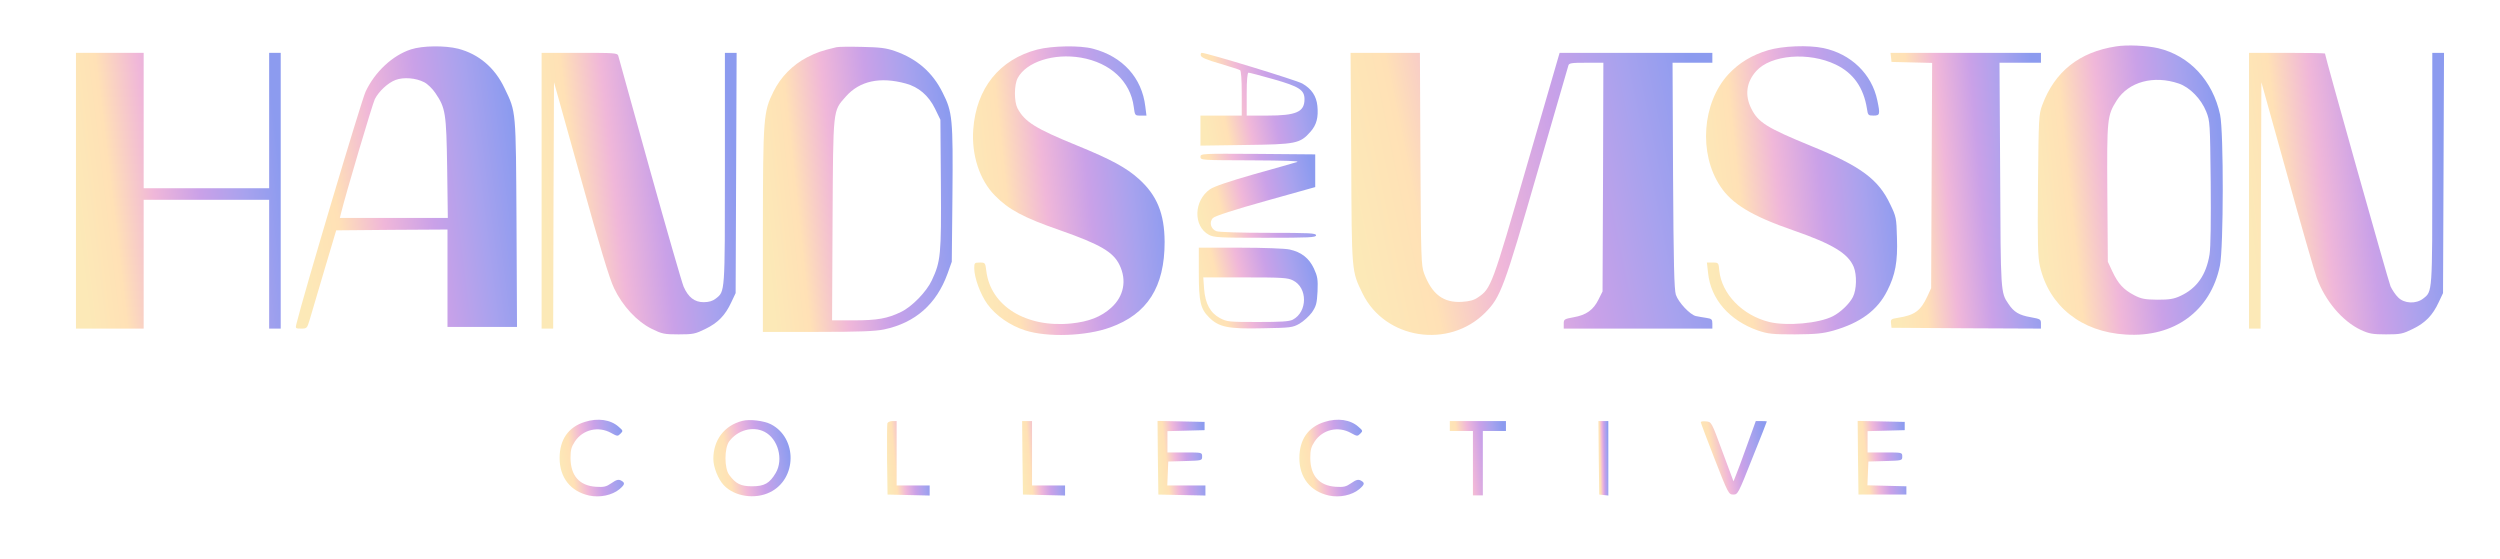
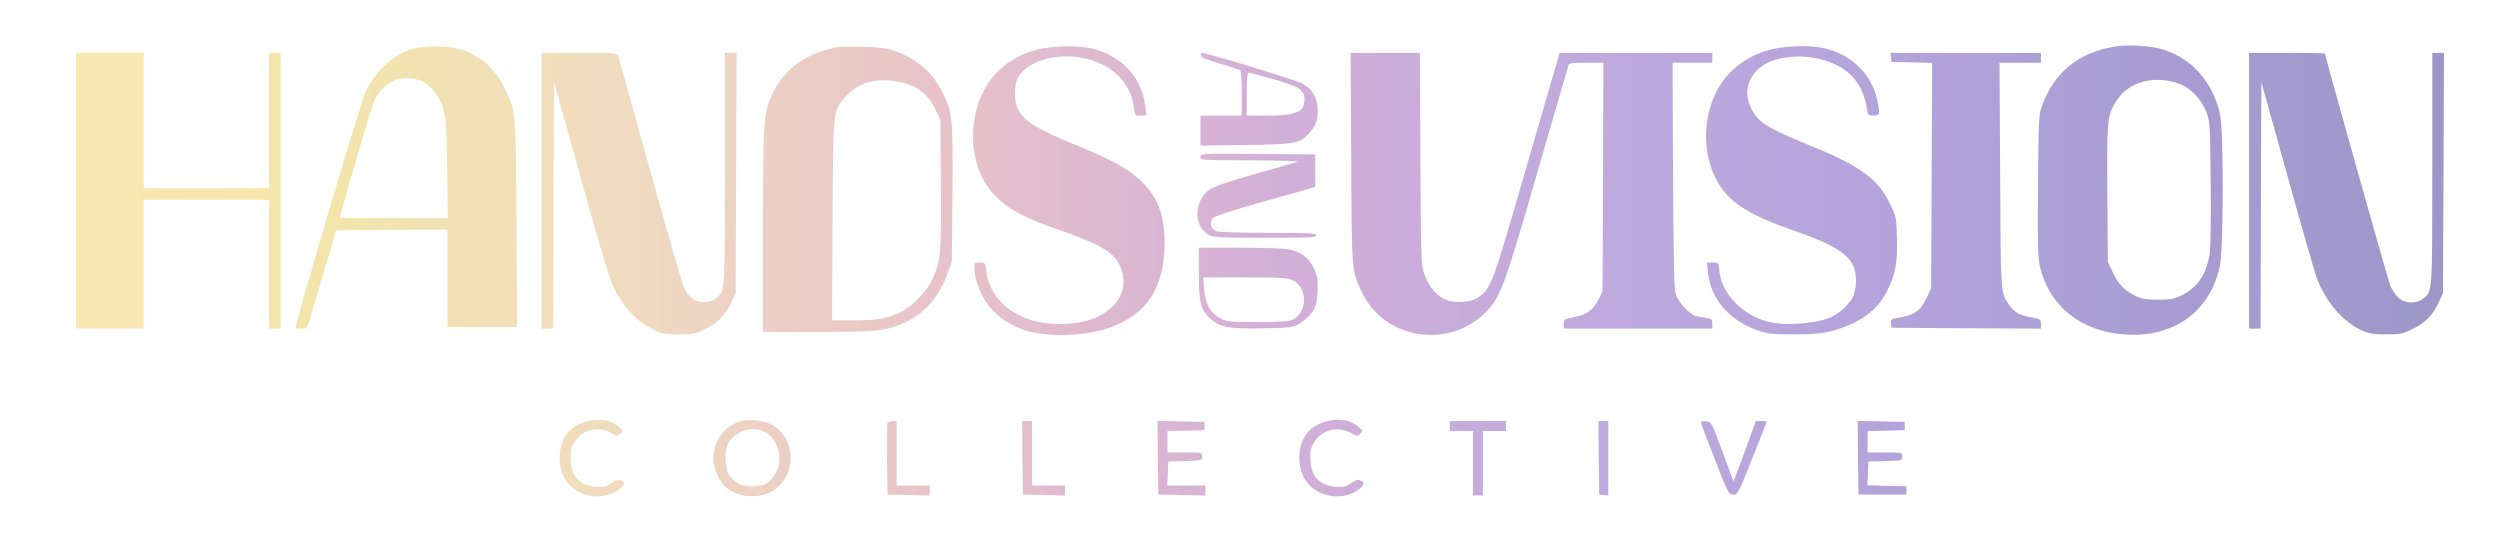
<svg xmlns="http://www.w3.org/2000/svg" version="1.0" width="1514pt" height="338pt" viewBox="0 0 1514 338" preserveAspectRatio="xMidYMid meet">
  <defs>
-     <linearGradient id="hv-logo-text-brand-gradient" x1="0%" y1="42%" x2="100%" y2="58%">
+     <linearGradient id="hv-logo-text-brand-gradient" gradientUnits="userSpaceOnUse" x1="0" y1="1680" x2="15140" y2="1680">
      <stop offset="0%" stop-color="#FCE9B7" />
-       <stop offset="18%" stop-color="#FFE1B6" />
-       <stop offset="38%" stop-color="#F0B7D9" />
-       <stop offset="60%" stop-color="#CAA1E8" />
-       <stop offset="82%" stop-color="#A7A2EE" />
-       <stop offset="100%" stop-color="#8C9BEF" />
+       <stop offset="12%" stop-color="#F3E6A9" />
+       <stop offset="25%" stop-color="#F0DBC0" />
+       <stop offset="38%" stop-color="#E7C2C9" />
+       <stop offset="50%" stop-color="#D4B0D7" />
+       <stop offset="64%" stop-color="#BFA9DD" />
+       <stop offset="80%" stop-color="#AEA1D9" />
+       <stop offset="100%" stop-color="#9B95C5" />
    </linearGradient>
  </defs>
  <g transform="translate(0,338) scale(0.1,-0.1)" fill="url(#hv-logo-text-brand-gradient)" stroke="none">
    <path d="M12815 3099 c-223 -34 -371 -152 -447 -355 -21 -57 -22 -74 -26 -485 -3 -357 -1 -437 12 -492 56 -242 251 -397 519 -413 294 -19 515 143 571 418 22 109 23 808 1 913 -44 206 -185 358 -375 403 -69 16 -188 22 -255 11z m380 -225 c67 -23 135 -93 166 -170 23 -58 23 -68 27 -427 2 -235 0 -393 -7 -438 -20 -124 -77 -205 -176 -251 -41 -19 -67 -23 -140 -23 -77 1 -97 5 -140 27 -65 34 -97 69 -132 143 l-28 60 -3 413 c-3 455 -1 472 57 564 72 113 224 154 376 102z" />
    <path d="M2489 3081 c-111 -36 -218 -135 -275 -256 -25 -53 -376 -1230 -419 -1407 -7 -27 -5 -28 29 -28 34 0 36 2 51 52 8 29 48 163 88 298 l73 245 337 3 337 2 0 -295 0 -295 211 0 210 0 -3 628 c-4 694 -2 671 -72 817 -59 125 -156 207 -281 240 -80 20 -215 19 -286 -4z m80 -199 c20 -10 51 -40 68 -66 61 -90 66 -119 71 -453 l4 -303 -327 0 -327 0 7 28 c27 111 191 664 205 692 25 48 80 99 126 116 48 18 123 12 173 -14z" />
    <path d="M5065 3094 c-88 -21 -118 -31 -177 -61 -88 -46 -160 -119 -204 -208 -61 -123 -63 -157 -64 -842 l0 -613 333 0 c253 0 348 4 401 15 189 40 317 153 384 337 l26 73 4 404 c4 461 0 503 -59 619 -61 124 -156 206 -290 253 -52 18 -90 23 -199 25 -74 2 -144 1 -155 -2z m421 -220 c77 -21 137 -72 176 -151 l33 -68 3 -391 c3 -428 -1 -467 -55 -582 -32 -69 -121 -160 -186 -191 -82 -40 -144 -51 -285 -51 l-133 0 3 608 c4 683 1 657 80 747 84 95 207 122 364 79z" />
    <path d="M6282 3080 c-230 -60 -370 -235 -388 -484 -11 -155 38 -305 130 -399 84 -86 172 -134 397 -212 242 -85 321 -131 359 -210 45 -93 26 -190 -51 -259 -61 -55 -135 -84 -243 -95 -272 -27 -488 106 -513 319 -6 49 -7 50 -39 50 -32 0 -34 -2 -34 -34 0 -57 37 -159 80 -218 49 -68 137 -130 229 -159 134 -43 368 -35 514 18 226 81 330 245 330 518 -1 171 -46 282 -156 381 -77 69 -167 118 -375 203 -252 103 -316 143 -360 225 -21 41 -21 141 1 183 52 98 218 152 383 124 179 -31 300 -144 320 -298 7 -53 7 -53 42 -53 l35 0 -7 55 c-20 173 -137 303 -317 350 -78 21 -247 18 -337 -5z" />
    <path d="M10708 3076 c-98 -29 -177 -77 -241 -146 -159 -173 -181 -480 -49 -678 70 -107 193 -181 442 -267 239 -83 332 -140 366 -221 20 -49 18 -138 -5 -183 -21 -41 -74 -92 -121 -116 -83 -43 -278 -61 -385 -35 -163 40 -289 170 -303 312 -4 47 -5 48 -40 48 l-35 0 7 -62 c16 -160 129 -289 303 -350 60 -20 86 -23 223 -23 129 1 168 5 233 23 164 47 267 123 326 241 49 96 64 176 59 321 -3 120 -5 129 -41 203 -71 151 -179 231 -477 352 -270 111 -322 143 -364 227 -41 82 -30 161 30 228 89 99 319 117 481 39 107 -51 169 -140 189 -266 6 -41 8 -43 40 -43 39 0 41 7 23 92 -33 160 -160 282 -327 317 -91 19 -247 13 -334 -13z" />
    <path d="M460 2225 l0 -835 205 0 205 0 0 390 0 390 380 0 380 0 0 -390 0 -390 35 0 35 0 0 835 0 835 -35 0 -35 0 0 -410 0 -410 -380 0 -380 0 0 410 0 410 -205 0 -205 0 0 -835z" />
    <path d="M3280 2225 l0 -835 35 0 35 0 2 746 3 746 163 -583 c116 -419 173 -607 201 -665 51 -107 139 -202 229 -246 61 -30 74 -33 162 -33 88 0 101 3 162 33 76 37 120 82 157 162 l26 55 3 728 3 727 -36 0 -35 0 0 -700 c0 -760 1 -744 -55 -788 -19 -15 -42 -22 -74 -22 -55 0 -93 30 -121 94 -10 23 -102 342 -205 711 -102 369 -189 678 -191 688 -5 16 -25 17 -235 17 l-229 0 0 -835z" />
    <path d="M7272 3044 c2 -12 37 -27 115 -49 62 -19 117 -36 123 -40 6 -4 10 -58 10 -141 l0 -134 -125 0 -125 0 0 -91 0 -91 273 4 c306 4 330 8 394 81 36 41 48 86 41 156 -6 59 -35 103 -91 135 -34 20 -579 186 -609 186 -5 0 -8 -7 -6 -16z m441 -144 c155 -44 187 -65 187 -121 0 -77 -50 -99 -225 -99 l-125 0 0 130 c0 86 4 130 11 130 6 0 74 -18 152 -40z" />
    <path d="M8183 2423 c3 -704 2 -682 69 -821 136 -277 522 -337 743 -115 93 94 113 149 315 848 101 347 185 638 188 648 4 15 18 17 108 17 l104 0 -2 -692 -3 -693 -24 -48 c-31 -64 -75 -95 -150 -108 -58 -11 -61 -12 -61 -40 l0 -29 450 0 450 0 0 30 c0 26 -4 30 -37 35 -21 3 -49 8 -63 11 -35 8 -105 82 -121 129 -10 31 -14 187 -17 723 l-3 682 121 0 120 0 0 30 0 30 -463 0 -462 0 -198 -682 c-211 -729 -217 -745 -295 -798 -25 -18 -52 -25 -98 -28 -112 -7 -182 45 -230 173 -17 47 -19 92 -22 693 l-3 642 -210 0 -210 0 4 -637z" />
    <path d="M11452 3033 l3 -28 123 -3 123 -3 -3 -682 -3 -682 -23 -50 c-41 -88 -77 -114 -180 -130 -39 -6 -43 -9 -40 -33 l3 -27 453 -3 452 -2 0 29 c0 28 -3 29 -62 40 -70 12 -102 31 -135 81 -47 68 -47 70 -50 783 l-4 677 125 0 126 0 0 30 0 30 -456 0 -455 0 3 -27z" />
    <path d="M13620 2225 l0 -835 35 0 35 0 2 746 3 746 154 -553 c84 -305 166 -589 181 -631 51 -140 155 -263 267 -316 50 -23 71 -27 153 -27 88 0 101 3 162 33 76 37 120 82 157 162 l26 55 3 728 3 727 -36 0 -35 0 0 -700 c0 -760 1 -744 -55 -788 -43 -34 -115 -31 -152 7 -16 15 -36 46 -46 67 -13 30 -397 1394 -397 1410 0 2 -103 4 -230 4 l-230 0 0 -835z" />
    <path d="M7270 2430 c0 -20 6 -20 308 -21 205 -1 297 -4 277 -10 -16 -5 -133 -39 -260 -74 -151 -43 -242 -74 -267 -91 -99 -69 -103 -224 -7 -276 30 -16 62 -18 341 -18 267 0 308 2 308 15 0 13 -39 15 -289 15 -162 0 -301 4 -315 10 -34 13 -45 56 -20 80 12 12 129 50 319 103 l300 84 0 99 0 99 -347 3 c-343 2 -348 2 -348 -18z" />
    <path d="M7260 1729 c0 -177 10 -219 62 -271 59 -59 115 -71 326 -66 167 3 180 4 222 28 24 14 58 45 75 68 26 39 30 53 34 127 3 73 0 91 -22 139 -29 62 -75 99 -147 115 -25 6 -159 11 -297 11 l-253 0 0 -151z m570 -47 c90 -44 89 -191 -1 -238 -21 -11 -71 -14 -212 -14 -173 0 -186 1 -228 23 -60 32 -90 88 -97 178 l-5 69 254 0 c222 0 258 -2 289 -18z" />
    <path d="M3542 825 c-100 -31 -153 -107 -153 -219 0 -118 66 -202 179 -227 65 -14 139 2 183 38 34 29 36 39 10 53 -16 8 -28 5 -58 -16 -32 -22 -46 -25 -94 -22 -100 7 -153 66 -154 174 0 49 5 68 27 101 48 72 142 94 219 51 38 -21 40 -21 57 -4 16 16 16 18 -11 41 -49 44 -126 55 -205 30z" />
    <path d="M4495 831 c-109 -28 -175 -116 -175 -230 0 -50 29 -123 63 -159 64 -69 189 -88 280 -43 164 80 167 329 5 412 -42 21 -129 32 -173 20z m135 -66 c82 -42 116 -167 68 -249 -37 -63 -69 -81 -143 -81 -69 0 -99 15 -139 69 -30 40 -30 162 0 203 51 69 144 94 214 58z" />
    <path d="M8022 825 c-100 -31 -153 -107 -153 -219 0 -118 66 -202 179 -227 65 -14 139 2 183 38 34 29 36 39 10 53 -16 8 -28 5 -58 -16 -32 -22 -46 -25 -94 -22 -100 7 -153 66 -154 174 0 49 5 68 27 101 48 72 142 94 219 51 38 -21 40 -21 57 -4 16 16 16 18 -11 41 -49 44 -126 55 -205 30z" />
    <path d="M5374 817 c-2 -7 -3 -107 -2 -222 l3 -210 128 -3 127 -3 0 31 0 30 -100 0 -100 0 0 195 0 195 -25 0 c-14 0 -28 -6 -31 -13z" />
    <path d="M6192 608 l3 -223 128 -3 127 -3 0 31 0 30 -100 0 -100 0 0 195 0 195 -30 0 -30 0 2 -222z" />
    <path d="M7012 608 l3 -223 143 -3 142 -3 0 31 0 30 -115 0 -116 0 3 73 3 72 103 3 c101 3 102 3 102 27 0 25 0 25 -105 25 l-105 0 0 65 0 64 113 3 112 3 0 25 0 25 -143 3 -142 3 2 -223z" />
    <path d="M8780 800 l0 -30 70 0 70 0 0 -195 0 -195 30 0 30 0 0 195 0 195 70 0 70 0 0 30 0 30 -170 0 -170 0 0 -30z" />
    <path d="M9682 608 l3 -223 28 -3 27 -3 0 225 0 226 -30 0 -30 0 2 -222z" />
    <path d="M10300 823 c0 -4 38 -105 84 -223 82 -210 85 -215 113 -215 27 0 30 5 115 220 49 121 88 221 88 223 0 1 -15 2 -33 2 l-34 0 -53 -147 c-29 -82 -60 -164 -68 -183 l-14 -35 -67 180 c-66 180 -66 180 -99 183 -17 2 -32 0 -32 -5z" />
    <path d="M11252 608 l3 -223 145 0 145 0 0 25 0 25 -118 3 -118 3 3 72 3 72 103 3 c101 3 102 3 102 27 0 25 0 25 -105 25 l-105 0 0 65 0 64 113 3 112 3 0 25 0 25 -143 3 -142 3 2 -223z" />
  </g>
</svg>
